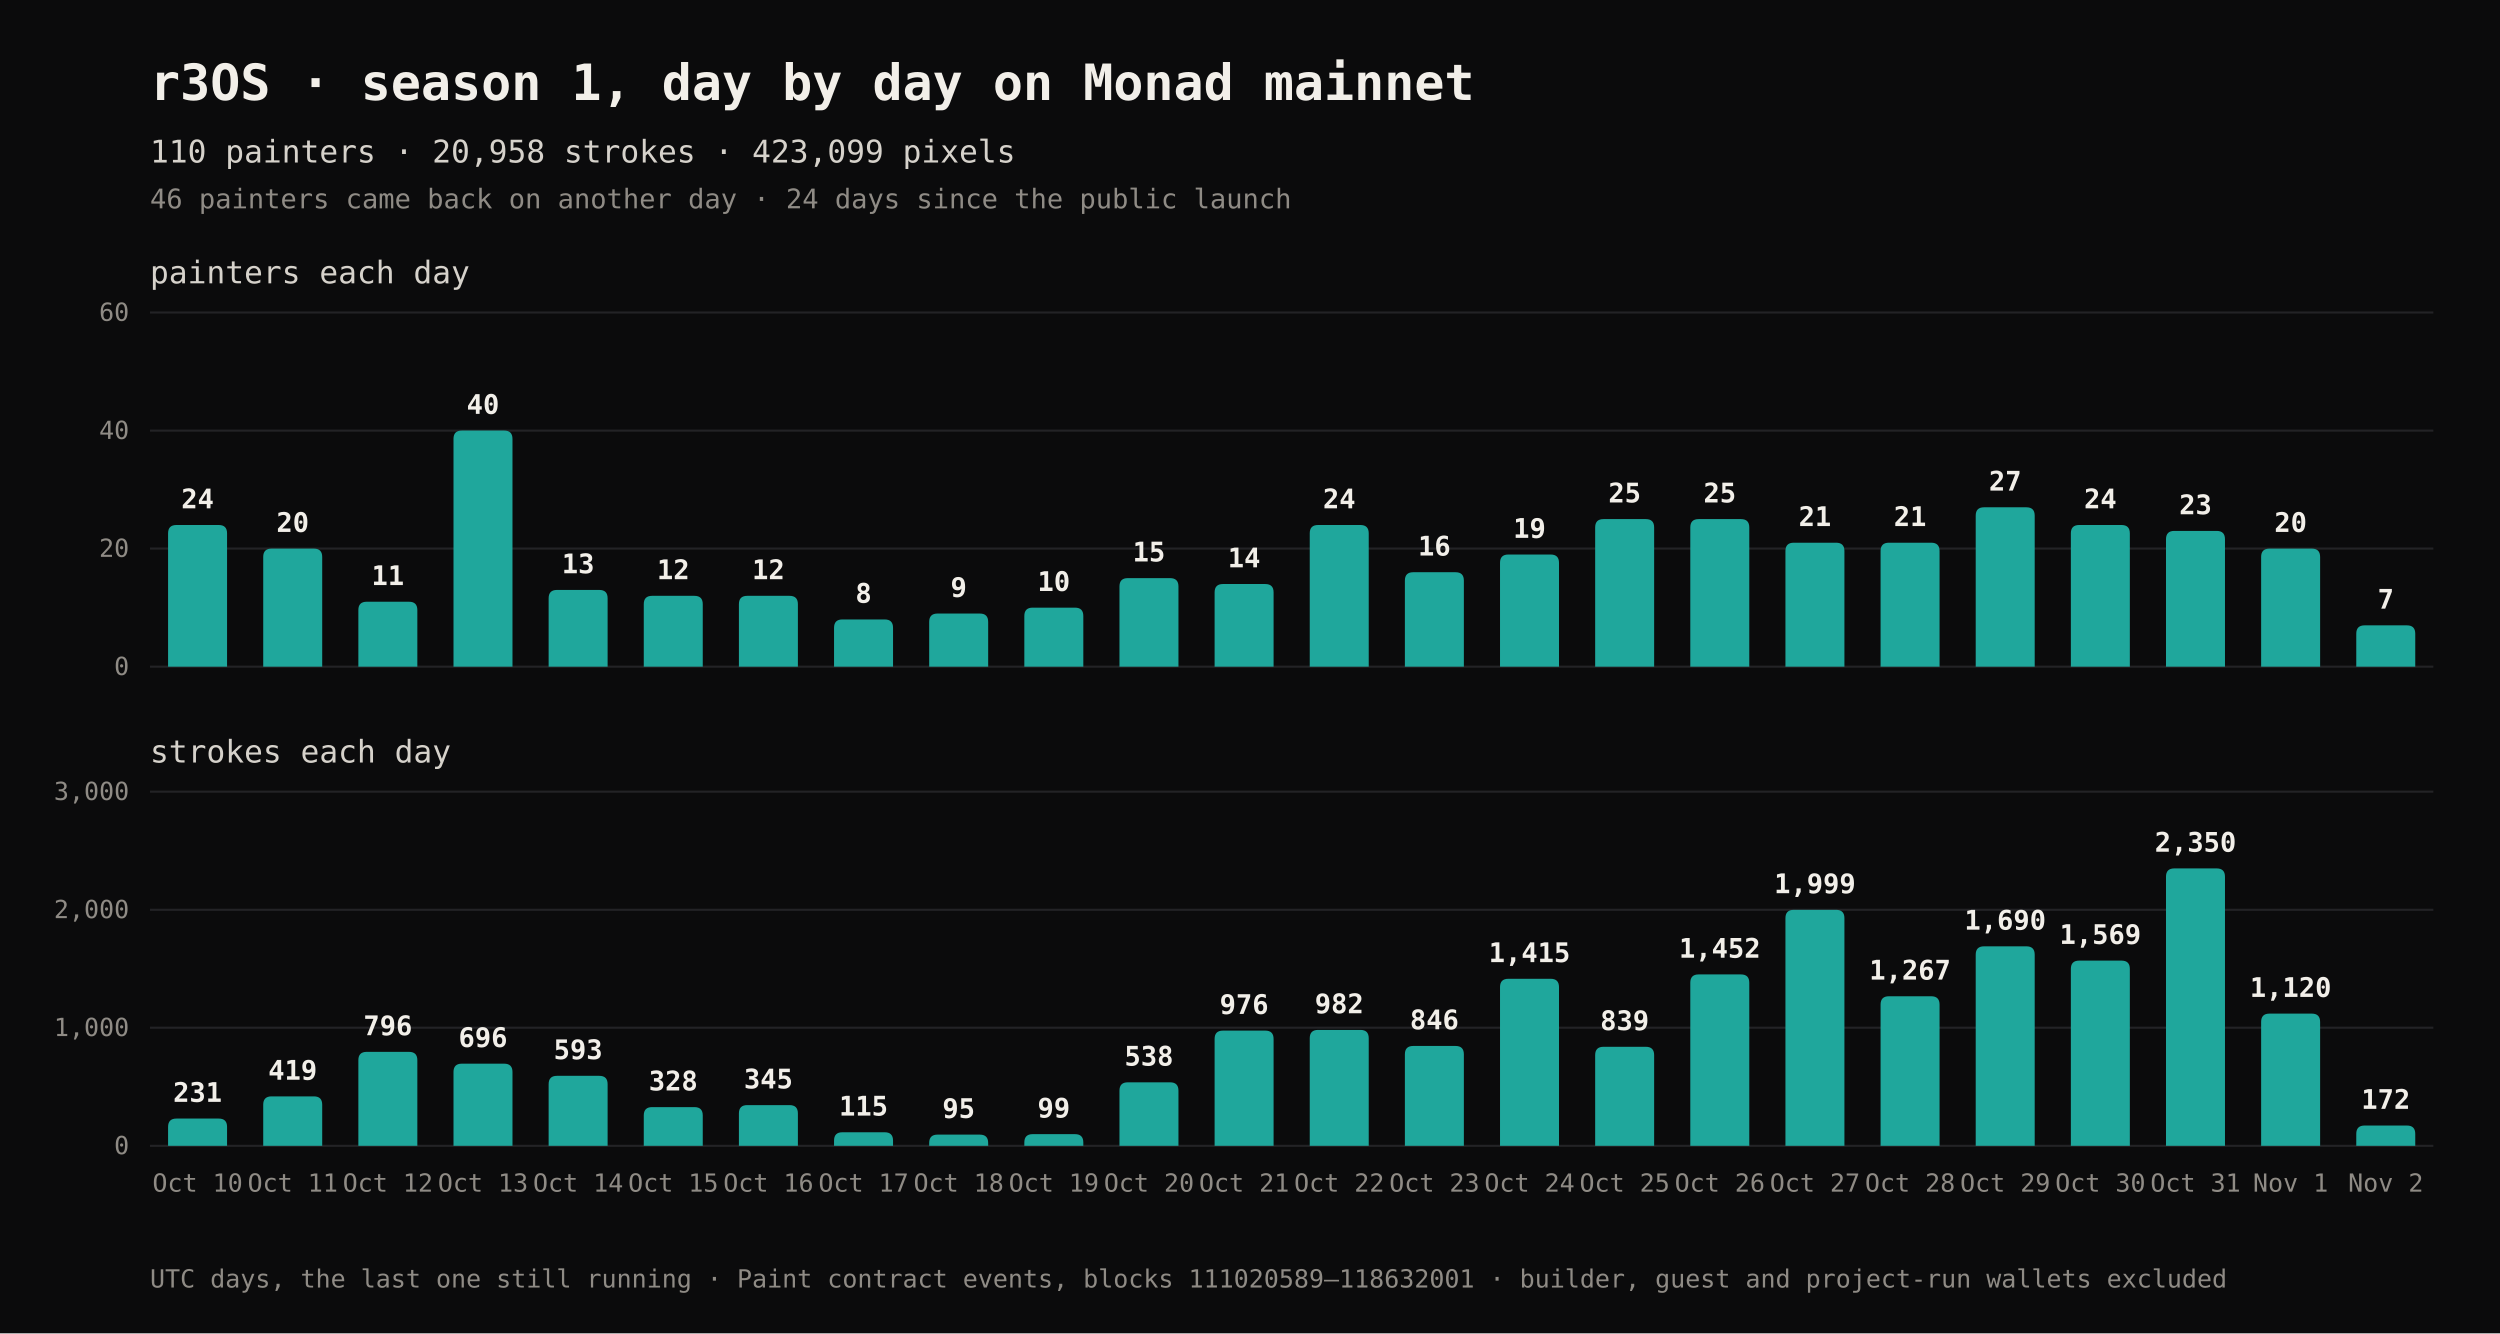
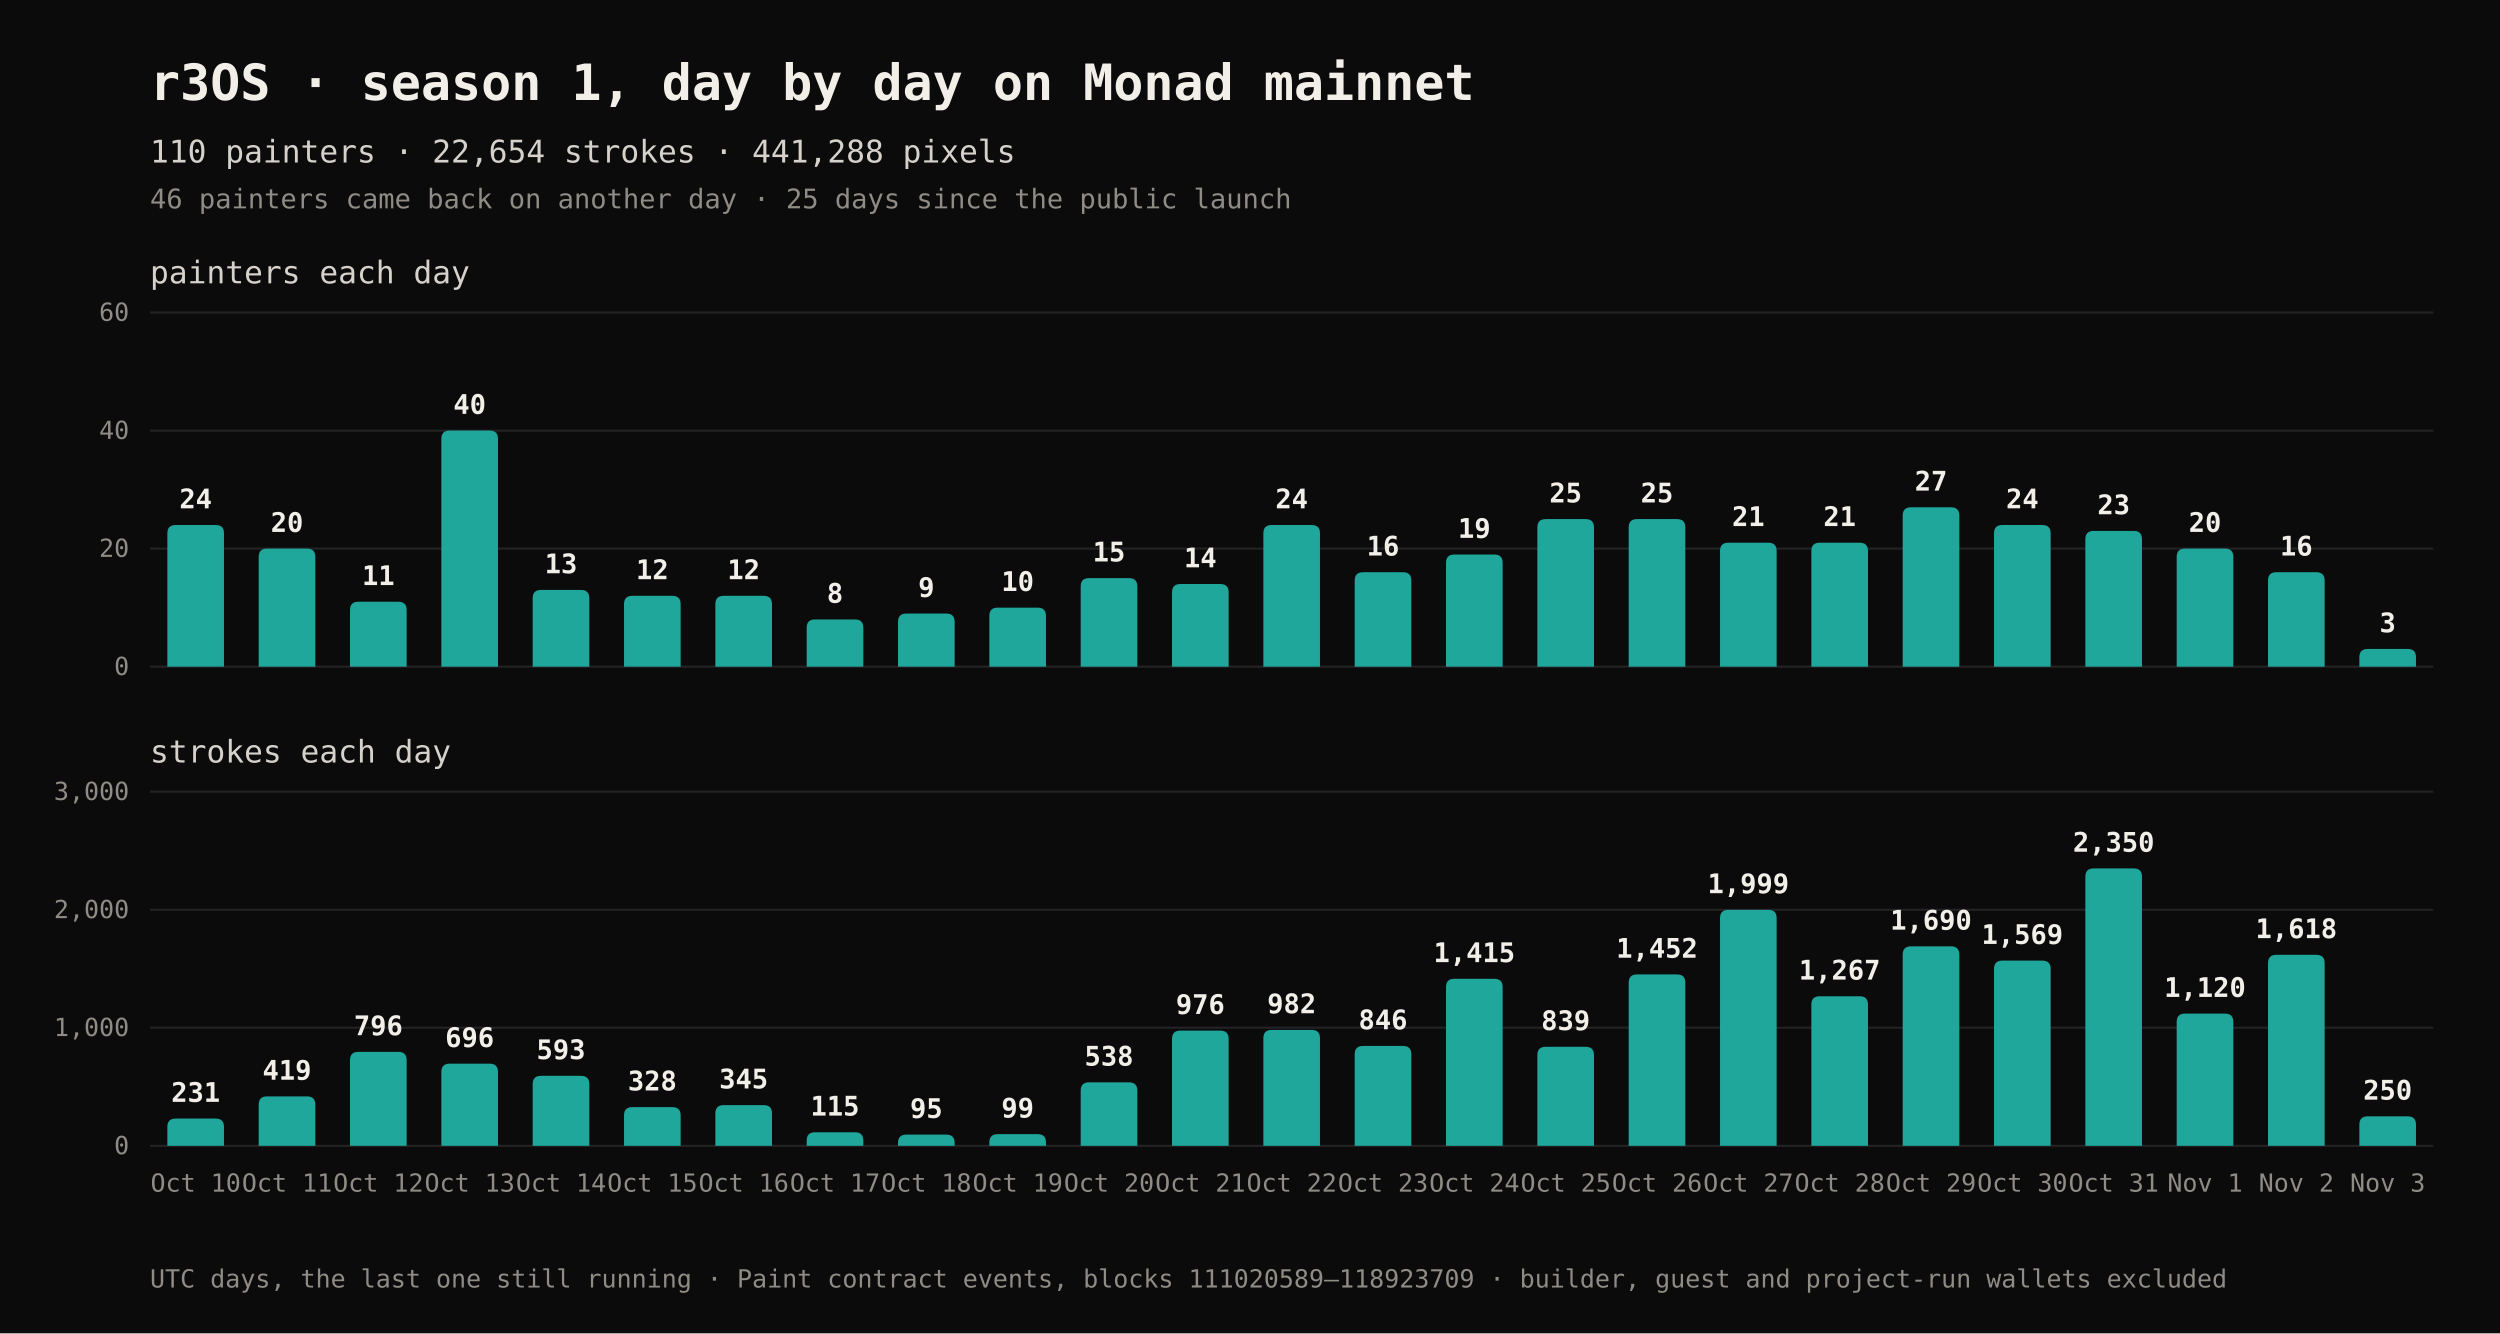
<svg xmlns="http://www.w3.org/2000/svg" width="1200" height="640" viewBox="0 0 1200 640" role="img" aria-labelledby="t d" font-family="'IBM Plex Mono', ui-monospace, SFMono-Regular, Menlo, Consolas, monospace">
  <rect width="1200" height="640" fill="#0b0b0c" />
  <text x="72" y="48" fill="#f2efe9" font-size="24" font-weight="700">r3OS · season 1, day by day on Monad mainnet</text>
-   <text x="72" y="78" fill="#d6d2cb" font-size="15">110 painters · 20,958 strokes · 423,099 pixels</text>
-   <text x="72" y="100" fill="#8f8b85" font-size="13">46 painters came back on another day · 24 days since the public launch</text>
+   <text x="72" y="78" fill="#d6d2cb" font-size="15">110 painters · 22,654 strokes · 441,288 pixels</text>
+   <text x="72" y="100" fill="#8f8b85" font-size="13">46 painters came back on another day · 25 days since the public launch</text>
  <text x="72" y="136" fill="#d6d2cb" font-size="15">painters each day</text>
  <line x1="72" x2="1168" y1="320.0" y2="320.0" stroke="#232326" stroke-width="1" />
  <text x="62" y="320.0" dy="4" text-anchor="end" fill="#8f8b85" font-size="12">0</text>
  <line x1="72" x2="1168" y1="263.3" y2="263.3" stroke="#232326" stroke-width="1" />
  <text x="62" y="263.3" dy="4" text-anchor="end" fill="#8f8b85" font-size="12">20</text>
  <line x1="72" x2="1168" y1="206.7" y2="206.7" stroke="#232326" stroke-width="1" />
  <text x="62" y="206.7" dy="4" text-anchor="end" fill="#8f8b85" font-size="12">40</text>
  <line x1="72" x2="1168" y1="150.0" y2="150.0" stroke="#232326" stroke-width="1" />
  <text x="62" y="150.0" dy="4" text-anchor="end" fill="#8f8b85" font-size="12">60</text>
-   <path d="M80.677,320V256Q80.677,252 84.677,252H104.99Q108.99,252 108.99,256V320Z" fill="#1fa79c" />
-   <text x="94.833" y="244" text-anchor="middle" fill="#f2efe9" font-size="13" font-weight="600">24</text>
-   <path d="M126.343,320V267.333Q126.343,263.333 130.343,263.333H150.657Q154.657,263.333 154.657,267.333V320Z" fill="#1fa79c" />
-   <text x="140.5" y="255.333" text-anchor="middle" fill="#f2efe9" font-size="13" font-weight="600">20</text>
-   <path d="M172.01,320V292.833Q172.01,288.833 176.01,288.833H196.323Q200.323,288.833 200.323,292.833V320Z" fill="#1fa79c" />
-   <text x="186.167" y="280.833" text-anchor="middle" fill="#f2efe9" font-size="13" font-weight="600">11</text>
-   <path d="M217.677,320V210.667Q217.677,206.667 221.677,206.667H241.99Q245.99,206.667 245.99,210.667V320Z" fill="#1fa79c" />
-   <text x="231.833" y="198.667" text-anchor="middle" fill="#f2efe9" font-size="13" font-weight="600">40</text>
-   <path d="M263.343,320V287.167Q263.343,283.167 267.343,283.167H287.657Q291.657,283.167 291.657,287.167V320Z" fill="#1fa79c" />
-   <text x="277.5" y="275.167" text-anchor="middle" fill="#f2efe9" font-size="13" font-weight="600">13</text>
-   <path d="M309.01,320V290Q309.01,286 313.01,286H333.323Q337.323,286 337.323,290V320Z" fill="#1fa79c" />
-   <text x="323.167" y="278" text-anchor="middle" fill="#f2efe9" font-size="13" font-weight="600">12</text>
-   <path d="M354.677,320V290Q354.677,286 358.677,286H378.99Q382.99,286 382.99,290V320Z" fill="#1fa79c" />
-   <text x="368.833" y="278" text-anchor="middle" fill="#f2efe9" font-size="13" font-weight="600">12</text>
-   <path d="M400.343,320V301.333Q400.343,297.333 404.343,297.333H424.657Q428.657,297.333 428.657,301.333V320Z" fill="#1fa79c" />
-   <text x="414.5" y="289.333" text-anchor="middle" fill="#f2efe9" font-size="13" font-weight="600">8</text>
-   <path d="M446.01,320V298.5Q446.01,294.5 450.01,294.5H470.323Q474.323,294.5 474.323,298.5V320Z" fill="#1fa79c" />
-   <text x="460.167" y="286.5" text-anchor="middle" fill="#f2efe9" font-size="13" font-weight="600">9</text>
-   <path d="M491.677,320V295.667Q491.677,291.667 495.677,291.667H515.99Q519.99,291.667 519.99,295.667V320Z" fill="#1fa79c" />
-   <text x="505.833" y="283.667" text-anchor="middle" fill="#f2efe9" font-size="13" font-weight="600">10</text>
-   <path d="M537.343,320V281.5Q537.343,277.5 541.343,277.5H561.657Q565.657,277.5 565.657,281.5V320Z" fill="#1fa79c" />
-   <text x="551.5" y="269.5" text-anchor="middle" fill="#f2efe9" font-size="13" font-weight="600">15</text>
-   <path d="M583.01,320V284.333Q583.01,280.333 587.01,280.333H607.323Q611.323,280.333 611.323,284.333V320Z" fill="#1fa79c" />
-   <text x="597.167" y="272.333" text-anchor="middle" fill="#f2efe9" font-size="13" font-weight="600">14</text>
-   <path d="M628.677,320V256Q628.677,252 632.677,252H652.99Q656.99,252 656.99,256V320Z" fill="#1fa79c" />
-   <text x="642.833" y="244" text-anchor="middle" fill="#f2efe9" font-size="13" font-weight="600">24</text>
-   <path d="M674.343,320V278.667Q674.343,274.667 678.343,274.667H698.657Q702.657,274.667 702.657,278.667V320Z" fill="#1fa79c" />
-   <text x="688.5" y="266.667" text-anchor="middle" fill="#f2efe9" font-size="13" font-weight="600">16</text>
-   <path d="M720.01,320V270.167Q720.01,266.167 724.01,266.167H744.323Q748.323,266.167 748.323,270.167V320Z" fill="#1fa79c" />
-   <text x="734.167" y="258.167" text-anchor="middle" fill="#f2efe9" font-size="13" font-weight="600">19</text>
-   <path d="M765.677,320V253.167Q765.677,249.167 769.677,249.167H789.99Q793.99,249.167 793.99,253.167V320Z" fill="#1fa79c" />
-   <text x="779.833" y="241.167" text-anchor="middle" fill="#f2efe9" font-size="13" font-weight="600">25</text>
-   <path d="M811.343,320V253.167Q811.343,249.167 815.343,249.167H835.657Q839.657,249.167 839.657,253.167V320Z" fill="#1fa79c" />
-   <text x="825.5" y="241.167" text-anchor="middle" fill="#f2efe9" font-size="13" font-weight="600">25</text>
-   <path d="M857.01,320V264.5Q857.01,260.5 861.01,260.5H881.323Q885.323,260.5 885.323,264.5V320Z" fill="#1fa79c" />
-   <text x="871.167" y="252.5" text-anchor="middle" fill="#f2efe9" font-size="13" font-weight="600">21</text>
-   <path d="M902.677,320V264.5Q902.677,260.5 906.677,260.5H926.99Q930.99,260.5 930.99,264.5V320Z" fill="#1fa79c" />
-   <text x="916.833" y="252.5" text-anchor="middle" fill="#f2efe9" font-size="13" font-weight="600">21</text>
-   <path d="M948.343,320V247.5Q948.343,243.5 952.343,243.5H972.657Q976.657,243.5 976.657,247.5V320Z" fill="#1fa79c" />
-   <text x="962.5" y="235.5" text-anchor="middle" fill="#f2efe9" font-size="13" font-weight="600">27</text>
-   <path d="M994.01,320V256Q994.01,252 998.01,252H1018.323Q1022.323,252 1022.323,256V320Z" fill="#1fa79c" />
-   <text x="1008.167" y="244" text-anchor="middle" fill="#f2efe9" font-size="13" font-weight="600">24</text>
-   <path d="M1039.677,320V258.833Q1039.677,254.833 1043.677,254.833H1063.99Q1067.99,254.833 1067.99,258.833V320Z" fill="#1fa79c" />
-   <text x="1053.833" y="246.833" text-anchor="middle" fill="#f2efe9" font-size="13" font-weight="600">23</text>
-   <path d="M1085.343,320V267.333Q1085.343,263.333 1089.343,263.333H1109.657Q1113.657,263.333 1113.657,267.333V320Z" fill="#1fa79c" />
-   <text x="1099.5" y="255.333" text-anchor="middle" fill="#f2efe9" font-size="13" font-weight="600">20</text>
-   <path d="M1131.01,320V304.167Q1131.01,300.167 1135.01,300.167H1155.323Q1159.323,300.167 1159.323,304.167V320Z" fill="#1fa79c" />
-   <text x="1145.167" y="292.167" text-anchor="middle" fill="#f2efe9" font-size="13" font-weight="600">7</text>
+   <path d="M80.33,320V256Q80.33,252 84.33,252H103.51Q107.51,252 107.51,256V320Z" fill="#1fa79c" />
+   <text x="93.92" y="244" text-anchor="middle" fill="#f2efe9" font-size="13" font-weight="600">24</text>
+   <path d="M124.17,320V267.333Q124.17,263.333 128.17,263.333H147.35Q151.35,263.333 151.35,267.333V320Z" fill="#1fa79c" />
+   <text x="137.76" y="255.333" text-anchor="middle" fill="#f2efe9" font-size="13" font-weight="600">20</text>
+   <path d="M168.01,320V292.833Q168.01,288.833 172.01,288.833H191.19Q195.19,288.833 195.19,292.833V320Z" fill="#1fa79c" />
+   <text x="181.6" y="280.833" text-anchor="middle" fill="#f2efe9" font-size="13" font-weight="600">11</text>
+   <path d="M211.85,320V210.667Q211.85,206.667 215.85,206.667H235.03Q239.03,206.667 239.03,210.667V320Z" fill="#1fa79c" />
+   <text x="225.44" y="198.667" text-anchor="middle" fill="#f2efe9" font-size="13" font-weight="600">40</text>
+   <path d="M255.69,320V287.167Q255.69,283.167 259.69,283.167H278.87Q282.87,283.167 282.87,287.167V320Z" fill="#1fa79c" />
+   <text x="269.28" y="275.167" text-anchor="middle" fill="#f2efe9" font-size="13" font-weight="600">13</text>
+   <path d="M299.53,320V290Q299.53,286 303.53,286H322.71Q326.71,286 326.71,290V320Z" fill="#1fa79c" />
+   <text x="313.12" y="278" text-anchor="middle" fill="#f2efe9" font-size="13" font-weight="600">12</text>
+   <path d="M343.37,320V290Q343.37,286 347.37,286H366.55Q370.55,286 370.55,290V320Z" fill="#1fa79c" />
+   <text x="356.96" y="278" text-anchor="middle" fill="#f2efe9" font-size="13" font-weight="600">12</text>
+   <path d="M387.21,320V301.333Q387.21,297.333 391.21,297.333H410.39Q414.39,297.333 414.39,301.333V320Z" fill="#1fa79c" />
+   <text x="400.8" y="289.333" text-anchor="middle" fill="#f2efe9" font-size="13" font-weight="600">8</text>
+   <path d="M431.05,320V298.5Q431.05,294.5 435.05,294.5H454.23Q458.23,294.5 458.23,298.5V320Z" fill="#1fa79c" />
+   <text x="444.64" y="286.5" text-anchor="middle" fill="#f2efe9" font-size="13" font-weight="600">9</text>
+   <path d="M474.89,320V295.667Q474.89,291.667 478.89,291.667H498.07Q502.07,291.667 502.07,295.667V320Z" fill="#1fa79c" />
+   <text x="488.48" y="283.667" text-anchor="middle" fill="#f2efe9" font-size="13" font-weight="600">10</text>
+   <path d="M518.73,320V281.5Q518.73,277.5 522.73,277.5H541.91Q545.91,277.5 545.91,281.5V320Z" fill="#1fa79c" />
+   <text x="532.32" y="269.5" text-anchor="middle" fill="#f2efe9" font-size="13" font-weight="600">15</text>
+   <path d="M562.57,320V284.333Q562.57,280.333 566.57,280.333H585.75Q589.75,280.333 589.75,284.333V320Z" fill="#1fa79c" />
+   <text x="576.16" y="272.333" text-anchor="middle" fill="#f2efe9" font-size="13" font-weight="600">14</text>
+   <path d="M606.41,320V256Q606.41,252 610.41,252H629.59Q633.59,252 633.59,256V320Z" fill="#1fa79c" />
+   <text x="620" y="244" text-anchor="middle" fill="#f2efe9" font-size="13" font-weight="600">24</text>
+   <path d="M650.25,320V278.667Q650.25,274.667 654.25,274.667H673.43Q677.43,274.667 677.43,278.667V320Z" fill="#1fa79c" />
+   <text x="663.84" y="266.667" text-anchor="middle" fill="#f2efe9" font-size="13" font-weight="600">16</text>
+   <path d="M694.09,320V270.167Q694.09,266.167 698.09,266.167H717.27Q721.27,266.167 721.27,270.167V320Z" fill="#1fa79c" />
+   <text x="707.68" y="258.167" text-anchor="middle" fill="#f2efe9" font-size="13" font-weight="600">19</text>
+   <path d="M737.93,320V253.167Q737.93,249.167 741.93,249.167H761.11Q765.11,249.167 765.11,253.167V320Z" fill="#1fa79c" />
+   <text x="751.52" y="241.167" text-anchor="middle" fill="#f2efe9" font-size="13" font-weight="600">25</text>
+   <path d="M781.77,320V253.167Q781.77,249.167 785.77,249.167H804.95Q808.95,249.167 808.95,253.167V320Z" fill="#1fa79c" />
+   <text x="795.36" y="241.167" text-anchor="middle" fill="#f2efe9" font-size="13" font-weight="600">25</text>
+   <path d="M825.61,320V264.5Q825.61,260.5 829.61,260.5H848.79Q852.79,260.5 852.79,264.5V320Z" fill="#1fa79c" />
+   <text x="839.2" y="252.5" text-anchor="middle" fill="#f2efe9" font-size="13" font-weight="600">21</text>
+   <path d="M869.45,320V264.5Q869.45,260.5 873.45,260.5H892.63Q896.63,260.5 896.63,264.5V320Z" fill="#1fa79c" />
+   <text x="883.04" y="252.5" text-anchor="middle" fill="#f2efe9" font-size="13" font-weight="600">21</text>
+   <path d="M913.29,320V247.5Q913.29,243.5 917.29,243.5H936.47Q940.47,243.5 940.47,247.5V320Z" fill="#1fa79c" />
+   <text x="926.88" y="235.5" text-anchor="middle" fill="#f2efe9" font-size="13" font-weight="600">27</text>
+   <path d="M957.13,320V256Q957.13,252 961.13,252H980.31Q984.31,252 984.31,256V320Z" fill="#1fa79c" />
+   <text x="970.72" y="244" text-anchor="middle" fill="#f2efe9" font-size="13" font-weight="600">24</text>
+   <path d="M1000.97,320V258.833Q1000.97,254.833 1004.97,254.833H1024.15Q1028.15,254.833 1028.15,258.833V320Z" fill="#1fa79c" />
+   <text x="1014.56" y="246.833" text-anchor="middle" fill="#f2efe9" font-size="13" font-weight="600">23</text>
+   <path d="M1044.81,320V267.333Q1044.81,263.333 1048.81,263.333H1067.99Q1071.99,263.333 1071.99,267.333V320Z" fill="#1fa79c" />
+   <text x="1058.4" y="255.333" text-anchor="middle" fill="#f2efe9" font-size="13" font-weight="600">20</text>
+   <path d="M1088.65,320V278.667Q1088.65,274.667 1092.65,274.667H1111.83Q1115.83,274.667 1115.83,278.667V320Z" fill="#1fa79c" />
+   <text x="1102.24" y="266.667" text-anchor="middle" fill="#f2efe9" font-size="13" font-weight="600">16</text>
+   <path d="M1132.49,320V315.5Q1132.49,311.5 1136.49,311.5H1155.67Q1159.67,311.5 1159.67,315.5V320Z" fill="#1fa79c" />
+   <text x="1146.08" y="303.5" text-anchor="middle" fill="#f2efe9" font-size="13" font-weight="600">3</text>
  <text x="72" y="366" fill="#d6d2cb" font-size="15">strokes each day</text>
  <line x1="72" x2="1168" y1="550.0" y2="550.0" stroke="#232326" stroke-width="1" />
  <text x="62" y="550.0" dy="4" text-anchor="end" fill="#8f8b85" font-size="12">0</text>
  <line x1="72" x2="1168" y1="493.3" y2="493.3" stroke="#232326" stroke-width="1" />
  <text x="62" y="493.3" dy="4" text-anchor="end" fill="#8f8b85" font-size="12">1,000</text>
  <line x1="72" x2="1168" y1="436.7" y2="436.7" stroke="#232326" stroke-width="1" />
  <text x="62" y="436.7" dy="4" text-anchor="end" fill="#8f8b85" font-size="12">2,000</text>
  <line x1="72" x2="1168" y1="380.0" y2="380.0" stroke="#232326" stroke-width="1" />
  <text x="62" y="380.0" dy="4" text-anchor="end" fill="#8f8b85" font-size="12">3,000</text>
-   <path d="M80.677,550V540.91Q80.677,536.91 84.677,536.91H104.99Q108.99,536.91 108.99,540.91V550Z" fill="#1fa79c" />
-   <text x="94.833" y="528.91" text-anchor="middle" fill="#f2efe9" font-size="13" font-weight="600">231</text>
-   <text x="94.833" y="572" text-anchor="middle" fill="#8f8b85" font-size="12">Oct 10</text>
-   <path d="M126.343,550V530.257Q126.343,526.257 130.343,526.257H150.657Q154.657,526.257 154.657,530.257V550Z" fill="#1fa79c" />
-   <text x="140.5" y="518.257" text-anchor="middle" fill="#f2efe9" font-size="13" font-weight="600">419</text>
-   <text x="140.5" y="572" text-anchor="middle" fill="#8f8b85" font-size="12">Oct 11</text>
-   <path d="M172.01,550V508.893Q172.01,504.893 176.01,504.893H196.323Q200.323,504.893 200.323,508.893V550Z" fill="#1fa79c" />
-   <text x="186.167" y="496.893" text-anchor="middle" fill="#f2efe9" font-size="13" font-weight="600">796</text>
-   <text x="186.167" y="572" text-anchor="middle" fill="#8f8b85" font-size="12">Oct 12</text>
-   <path d="M217.677,550V514.56Q217.677,510.56 221.677,510.56H241.99Q245.99,510.56 245.99,514.56V550Z" fill="#1fa79c" />
-   <text x="231.833" y="502.56" text-anchor="middle" fill="#f2efe9" font-size="13" font-weight="600">696</text>
-   <text x="231.833" y="572" text-anchor="middle" fill="#8f8b85" font-size="12">Oct 13</text>
-   <path d="M263.343,550V520.397Q263.343,516.397 267.343,516.397H287.657Q291.657,516.397 291.657,520.397V550Z" fill="#1fa79c" />
-   <text x="277.5" y="508.397" text-anchor="middle" fill="#f2efe9" font-size="13" font-weight="600">593</text>
-   <text x="277.5" y="572" text-anchor="middle" fill="#8f8b85" font-size="12">Oct 14</text>
-   <path d="M309.01,550V535.413Q309.01,531.413 313.01,531.413H333.323Q337.323,531.413 337.323,535.413V550Z" fill="#1fa79c" />
-   <text x="323.167" y="523.413" text-anchor="middle" fill="#f2efe9" font-size="13" font-weight="600">328</text>
-   <text x="323.167" y="572" text-anchor="middle" fill="#8f8b85" font-size="12">Oct 15</text>
-   <path d="M354.677,550V534.45Q354.677,530.45 358.677,530.45H378.99Q382.99,530.45 382.99,534.45V550Z" fill="#1fa79c" />
-   <text x="368.833" y="522.45" text-anchor="middle" fill="#f2efe9" font-size="13" font-weight="600">345</text>
-   <text x="368.833" y="572" text-anchor="middle" fill="#8f8b85" font-size="12">Oct 16</text>
-   <path d="M400.343,550V547.483Q400.343,543.483 404.343,543.483H424.657Q428.657,543.483 428.657,547.483V550Z" fill="#1fa79c" />
-   <text x="414.5" y="535.483" text-anchor="middle" fill="#f2efe9" font-size="13" font-weight="600">115</text>
-   <text x="414.5" y="572" text-anchor="middle" fill="#8f8b85" font-size="12">Oct 17</text>
-   <path d="M446.01,550V548.617Q446.01,544.617 450.01,544.617H470.323Q474.323,544.617 474.323,548.617V550Z" fill="#1fa79c" />
-   <text x="460.167" y="536.617" text-anchor="middle" fill="#f2efe9" font-size="13" font-weight="600">95</text>
-   <text x="460.167" y="572" text-anchor="middle" fill="#8f8b85" font-size="12">Oct 18</text>
-   <path d="M491.677,550V548.39Q491.677,544.39 495.677,544.39H515.99Q519.99,544.39 519.99,548.39V550Z" fill="#1fa79c" />
-   <text x="505.833" y="536.39" text-anchor="middle" fill="#f2efe9" font-size="13" font-weight="600">99</text>
-   <text x="505.833" y="572" text-anchor="middle" fill="#8f8b85" font-size="12">Oct 19</text>
-   <path d="M537.343,550V523.513Q537.343,519.513 541.343,519.513H561.657Q565.657,519.513 565.657,523.513V550Z" fill="#1fa79c" />
-   <text x="551.5" y="511.513" text-anchor="middle" fill="#f2efe9" font-size="13" font-weight="600">538</text>
-   <text x="551.5" y="572" text-anchor="middle" fill="#8f8b85" font-size="12">Oct 20</text>
-   <path d="M583.01,550V498.693Q583.01,494.693 587.01,494.693H607.323Q611.323,494.693 611.323,498.693V550Z" fill="#1fa79c" />
-   <text x="597.167" y="486.693" text-anchor="middle" fill="#f2efe9" font-size="13" font-weight="600">976</text>
-   <text x="597.167" y="572" text-anchor="middle" fill="#8f8b85" font-size="12">Oct 21</text>
-   <path d="M628.677,550V498.353Q628.677,494.353 632.677,494.353H652.99Q656.99,494.353 656.99,498.353V550Z" fill="#1fa79c" />
-   <text x="642.833" y="486.353" text-anchor="middle" fill="#f2efe9" font-size="13" font-weight="600">982</text>
-   <text x="642.833" y="572" text-anchor="middle" fill="#8f8b85" font-size="12">Oct 22</text>
-   <path d="M674.343,550V506.06Q674.343,502.06 678.343,502.06H698.657Q702.657,502.06 702.657,506.06V550Z" fill="#1fa79c" />
-   <text x="688.5" y="494.06" text-anchor="middle" fill="#f2efe9" font-size="13" font-weight="600">846</text>
-   <text x="688.5" y="572" text-anchor="middle" fill="#8f8b85" font-size="12">Oct 23</text>
-   <path d="M720.01,550V473.817Q720.01,469.817 724.01,469.817H744.323Q748.323,469.817 748.323,473.817V550Z" fill="#1fa79c" />
-   <text x="734.167" y="461.817" text-anchor="middle" fill="#f2efe9" font-size="13" font-weight="600">1,415</text>
-   <text x="734.167" y="572" text-anchor="middle" fill="#8f8b85" font-size="12">Oct 24</text>
-   <path d="M765.677,550V506.457Q765.677,502.457 769.677,502.457H789.99Q793.99,502.457 793.99,506.457V550Z" fill="#1fa79c" />
-   <text x="779.833" y="494.457" text-anchor="middle" fill="#f2efe9" font-size="13" font-weight="600">839</text>
-   <text x="779.833" y="572" text-anchor="middle" fill="#8f8b85" font-size="12">Oct 25</text>
-   <path d="M811.343,550V471.72Q811.343,467.72 815.343,467.72H835.657Q839.657,467.72 839.657,471.72V550Z" fill="#1fa79c" />
-   <text x="825.5" y="459.72" text-anchor="middle" fill="#f2efe9" font-size="13" font-weight="600">1,452</text>
-   <text x="825.5" y="572" text-anchor="middle" fill="#8f8b85" font-size="12">Oct 26</text>
-   <path d="M857.01,550V440.723Q857.01,436.723 861.01,436.723H881.323Q885.323,436.723 885.323,440.723V550Z" fill="#1fa79c" />
-   <text x="871.167" y="428.723" text-anchor="middle" fill="#f2efe9" font-size="13" font-weight="600">1,999</text>
-   <text x="871.167" y="572" text-anchor="middle" fill="#8f8b85" font-size="12">Oct 27</text>
-   <path d="M902.677,550V482.203Q902.677,478.203 906.677,478.203H926.99Q930.99,478.203 930.99,482.203V550Z" fill="#1fa79c" />
-   <text x="916.833" y="470.203" text-anchor="middle" fill="#f2efe9" font-size="13" font-weight="600">1,267</text>
-   <text x="916.833" y="572" text-anchor="middle" fill="#8f8b85" font-size="12">Oct 28</text>
-   <path d="M948.343,550V458.233Q948.343,454.233 952.343,454.233H972.657Q976.657,454.233 976.657,458.233V550Z" fill="#1fa79c" />
-   <text x="962.5" y="446.233" text-anchor="middle" fill="#f2efe9" font-size="13" font-weight="600">1,690</text>
-   <text x="962.5" y="572" text-anchor="middle" fill="#8f8b85" font-size="12">Oct 29</text>
-   <path d="M994.01,550V465.09Q994.01,461.09 998.01,461.09H1018.323Q1022.323,461.09 1022.323,465.09V550Z" fill="#1fa79c" />
-   <text x="1008.167" y="453.09" text-anchor="middle" fill="#f2efe9" font-size="13" font-weight="600">1,569</text>
-   <text x="1008.167" y="572" text-anchor="middle" fill="#8f8b85" font-size="12">Oct 30</text>
-   <path d="M1039.677,550V420.833Q1039.677,416.833 1043.677,416.833H1063.99Q1067.99,416.833 1067.99,420.833V550Z" fill="#1fa79c" />
-   <text x="1053.833" y="408.833" text-anchor="middle" fill="#f2efe9" font-size="13" font-weight="600">2,350</text>
-   <text x="1053.833" y="572" text-anchor="middle" fill="#8f8b85" font-size="12">Oct 31</text>
-   <path d="M1085.343,550V490.533Q1085.343,486.533 1089.343,486.533H1109.657Q1113.657,486.533 1113.657,490.533V550Z" fill="#1fa79c" />
-   <text x="1099.5" y="478.533" text-anchor="middle" fill="#f2efe9" font-size="13" font-weight="600">1,120</text>
-   <text x="1099.5" y="572" text-anchor="middle" fill="#8f8b85" font-size="12">Nov 1</text>
-   <path d="M1131.01,550V544.253Q1131.01,540.253 1135.01,540.253H1155.323Q1159.323,540.253 1159.323,544.253V550Z" fill="#1fa79c" />
-   <text x="1145.167" y="532.253" text-anchor="middle" fill="#f2efe9" font-size="13" font-weight="600">172</text>
-   <text x="1145.167" y="572" text-anchor="middle" fill="#8f8b85" font-size="12">Nov 2</text>
-   <text x="72" y="618" fill="#8f8b85" font-size="12">UTC days, the last one still running · Paint contract events, blocks 111020589–118632001 · builder, guest and project-run wallets excluded</text>
+   <path d="M80.33,550V540.91Q80.33,536.91 84.33,536.91H103.51Q107.51,536.91 107.51,540.91V550Z" fill="#1fa79c" />
+   <text x="93.92" y="528.91" text-anchor="middle" fill="#f2efe9" font-size="13" font-weight="600">231</text>
+   <text x="93.92" y="572" text-anchor="middle" fill="#8f8b85" font-size="12">Oct 10</text>
+   <path d="M124.17,550V530.257Q124.17,526.257 128.17,526.257H147.35Q151.35,526.257 151.35,530.257V550Z" fill="#1fa79c" />
+   <text x="137.76" y="518.257" text-anchor="middle" fill="#f2efe9" font-size="13" font-weight="600">419</text>
+   <text x="137.76" y="572" text-anchor="middle" fill="#8f8b85" font-size="12">Oct 11</text>
+   <path d="M168.01,550V508.893Q168.01,504.893 172.01,504.893H191.19Q195.19,504.893 195.19,508.893V550Z" fill="#1fa79c" />
+   <text x="181.6" y="496.893" text-anchor="middle" fill="#f2efe9" font-size="13" font-weight="600">796</text>
+   <text x="181.6" y="572" text-anchor="middle" fill="#8f8b85" font-size="12">Oct 12</text>
+   <path d="M211.85,550V514.56Q211.85,510.56 215.85,510.56H235.03Q239.03,510.56 239.03,514.56V550Z" fill="#1fa79c" />
+   <text x="225.44" y="502.56" text-anchor="middle" fill="#f2efe9" font-size="13" font-weight="600">696</text>
+   <text x="225.44" y="572" text-anchor="middle" fill="#8f8b85" font-size="12">Oct 13</text>
+   <path d="M255.69,550V520.397Q255.69,516.397 259.69,516.397H278.87Q282.87,516.397 282.87,520.397V550Z" fill="#1fa79c" />
+   <text x="269.28" y="508.397" text-anchor="middle" fill="#f2efe9" font-size="13" font-weight="600">593</text>
+   <text x="269.28" y="572" text-anchor="middle" fill="#8f8b85" font-size="12">Oct 14</text>
+   <path d="M299.53,550V535.413Q299.53,531.413 303.53,531.413H322.71Q326.71,531.413 326.71,535.413V550Z" fill="#1fa79c" />
+   <text x="313.12" y="523.413" text-anchor="middle" fill="#f2efe9" font-size="13" font-weight="600">328</text>
+   <text x="313.12" y="572" text-anchor="middle" fill="#8f8b85" font-size="12">Oct 15</text>
+   <path d="M343.37,550V534.45Q343.37,530.45 347.37,530.45H366.55Q370.55,530.45 370.55,534.45V550Z" fill="#1fa79c" />
+   <text x="356.96" y="522.45" text-anchor="middle" fill="#f2efe9" font-size="13" font-weight="600">345</text>
+   <text x="356.96" y="572" text-anchor="middle" fill="#8f8b85" font-size="12">Oct 16</text>
+   <path d="M387.21,550V547.483Q387.21,543.483 391.21,543.483H410.39Q414.39,543.483 414.39,547.483V550Z" fill="#1fa79c" />
+   <text x="400.8" y="535.483" text-anchor="middle" fill="#f2efe9" font-size="13" font-weight="600">115</text>
+   <text x="400.8" y="572" text-anchor="middle" fill="#8f8b85" font-size="12">Oct 17</text>
+   <path d="M431.05,550V548.617Q431.05,544.617 435.05,544.617H454.23Q458.23,544.617 458.23,548.617V550Z" fill="#1fa79c" />
+   <text x="444.64" y="536.617" text-anchor="middle" fill="#f2efe9" font-size="13" font-weight="600">95</text>
+   <text x="444.64" y="572" text-anchor="middle" fill="#8f8b85" font-size="12">Oct 18</text>
+   <path d="M474.89,550V548.39Q474.89,544.39 478.89,544.39H498.07Q502.07,544.39 502.07,548.39V550Z" fill="#1fa79c" />
+   <text x="488.48" y="536.39" text-anchor="middle" fill="#f2efe9" font-size="13" font-weight="600">99</text>
+   <text x="488.48" y="572" text-anchor="middle" fill="#8f8b85" font-size="12">Oct 19</text>
+   <path d="M518.73,550V523.513Q518.73,519.513 522.73,519.513H541.91Q545.91,519.513 545.91,523.513V550Z" fill="#1fa79c" />
+   <text x="532.32" y="511.513" text-anchor="middle" fill="#f2efe9" font-size="13" font-weight="600">538</text>
+   <text x="532.32" y="572" text-anchor="middle" fill="#8f8b85" font-size="12">Oct 20</text>
+   <path d="M562.57,550V498.693Q562.57,494.693 566.57,494.693H585.75Q589.75,494.693 589.75,498.693V550Z" fill="#1fa79c" />
+   <text x="576.16" y="486.693" text-anchor="middle" fill="#f2efe9" font-size="13" font-weight="600">976</text>
+   <text x="576.16" y="572" text-anchor="middle" fill="#8f8b85" font-size="12">Oct 21</text>
+   <path d="M606.41,550V498.353Q606.41,494.353 610.41,494.353H629.59Q633.59,494.353 633.59,498.353V550Z" fill="#1fa79c" />
+   <text x="620" y="486.353" text-anchor="middle" fill="#f2efe9" font-size="13" font-weight="600">982</text>
+   <text x="620" y="572" text-anchor="middle" fill="#8f8b85" font-size="12">Oct 22</text>
+   <path d="M650.25,550V506.06Q650.25,502.06 654.25,502.06H673.43Q677.43,502.06 677.43,506.06V550Z" fill="#1fa79c" />
+   <text x="663.84" y="494.06" text-anchor="middle" fill="#f2efe9" font-size="13" font-weight="600">846</text>
+   <text x="663.84" y="572" text-anchor="middle" fill="#8f8b85" font-size="12">Oct 23</text>
+   <path d="M694.09,550V473.817Q694.09,469.817 698.09,469.817H717.27Q721.27,469.817 721.27,473.817V550Z" fill="#1fa79c" />
+   <text x="707.68" y="461.817" text-anchor="middle" fill="#f2efe9" font-size="13" font-weight="600">1,415</text>
+   <text x="707.68" y="572" text-anchor="middle" fill="#8f8b85" font-size="12">Oct 24</text>
+   <path d="M737.93,550V506.457Q737.93,502.457 741.93,502.457H761.11Q765.11,502.457 765.11,506.457V550Z" fill="#1fa79c" />
+   <text x="751.52" y="494.457" text-anchor="middle" fill="#f2efe9" font-size="13" font-weight="600">839</text>
+   <text x="751.52" y="572" text-anchor="middle" fill="#8f8b85" font-size="12">Oct 25</text>
+   <path d="M781.77,550V471.72Q781.77,467.72 785.77,467.72H804.95Q808.95,467.72 808.95,471.72V550Z" fill="#1fa79c" />
+   <text x="795.36" y="459.72" text-anchor="middle" fill="#f2efe9" font-size="13" font-weight="600">1,452</text>
+   <text x="795.36" y="572" text-anchor="middle" fill="#8f8b85" font-size="12">Oct 26</text>
+   <path d="M825.61,550V440.723Q825.61,436.723 829.61,436.723H848.79Q852.79,436.723 852.79,440.723V550Z" fill="#1fa79c" />
+   <text x="839.2" y="428.723" text-anchor="middle" fill="#f2efe9" font-size="13" font-weight="600">1,999</text>
+   <text x="839.2" y="572" text-anchor="middle" fill="#8f8b85" font-size="12">Oct 27</text>
+   <path d="M869.45,550V482.203Q869.45,478.203 873.45,478.203H892.63Q896.63,478.203 896.63,482.203V550Z" fill="#1fa79c" />
+   <text x="883.04" y="470.203" text-anchor="middle" fill="#f2efe9" font-size="13" font-weight="600">1,267</text>
+   <text x="883.04" y="572" text-anchor="middle" fill="#8f8b85" font-size="12">Oct 28</text>
+   <path d="M913.29,550V458.233Q913.29,454.233 917.29,454.233H936.47Q940.47,454.233 940.47,458.233V550Z" fill="#1fa79c" />
+   <text x="926.88" y="446.233" text-anchor="middle" fill="#f2efe9" font-size="13" font-weight="600">1,690</text>
+   <text x="926.88" y="572" text-anchor="middle" fill="#8f8b85" font-size="12">Oct 29</text>
+   <path d="M957.13,550V465.09Q957.13,461.09 961.13,461.09H980.31Q984.31,461.09 984.31,465.09V550Z" fill="#1fa79c" />
+   <text x="970.72" y="453.09" text-anchor="middle" fill="#f2efe9" font-size="13" font-weight="600">1,569</text>
+   <text x="970.72" y="572" text-anchor="middle" fill="#8f8b85" font-size="12">Oct 30</text>
+   <path d="M1000.97,550V420.833Q1000.97,416.833 1004.97,416.833H1024.15Q1028.15,416.833 1028.15,420.833V550Z" fill="#1fa79c" />
+   <text x="1014.56" y="408.833" text-anchor="middle" fill="#f2efe9" font-size="13" font-weight="600">2,350</text>
+   <text x="1014.56" y="572" text-anchor="middle" fill="#8f8b85" font-size="12">Oct 31</text>
+   <path d="M1044.81,550V490.533Q1044.81,486.533 1048.81,486.533H1067.99Q1071.99,486.533 1071.99,490.533V550Z" fill="#1fa79c" />
+   <text x="1058.4" y="478.533" text-anchor="middle" fill="#f2efe9" font-size="13" font-weight="600">1,120</text>
+   <text x="1058.4" y="572" text-anchor="middle" fill="#8f8b85" font-size="12">Nov 1</text>
+   <path d="M1088.65,550V462.313Q1088.65,458.313 1092.65,458.313H1111.83Q1115.83,458.313 1115.83,462.313V550Z" fill="#1fa79c" />
+   <text x="1102.24" y="450.313" text-anchor="middle" fill="#f2efe9" font-size="13" font-weight="600">1,618</text>
+   <text x="1102.24" y="572" text-anchor="middle" fill="#8f8b85" font-size="12">Nov 2</text>
+   <path d="M1132.49,550V539.833Q1132.49,535.833 1136.49,535.833H1155.67Q1159.67,535.833 1159.67,539.833V550Z" fill="#1fa79c" />
+   <text x="1146.08" y="527.833" text-anchor="middle" fill="#f2efe9" font-size="13" font-weight="600">250</text>
+   <text x="1146.08" y="572" text-anchor="middle" fill="#8f8b85" font-size="12">Nov 3</text>
+   <text x="72" y="618" fill="#8f8b85" font-size="12">UTC days, the last one still running · Paint contract events, blocks 111020589–118923709 · builder, guest and project-run wallets excluded</text>
</svg>
